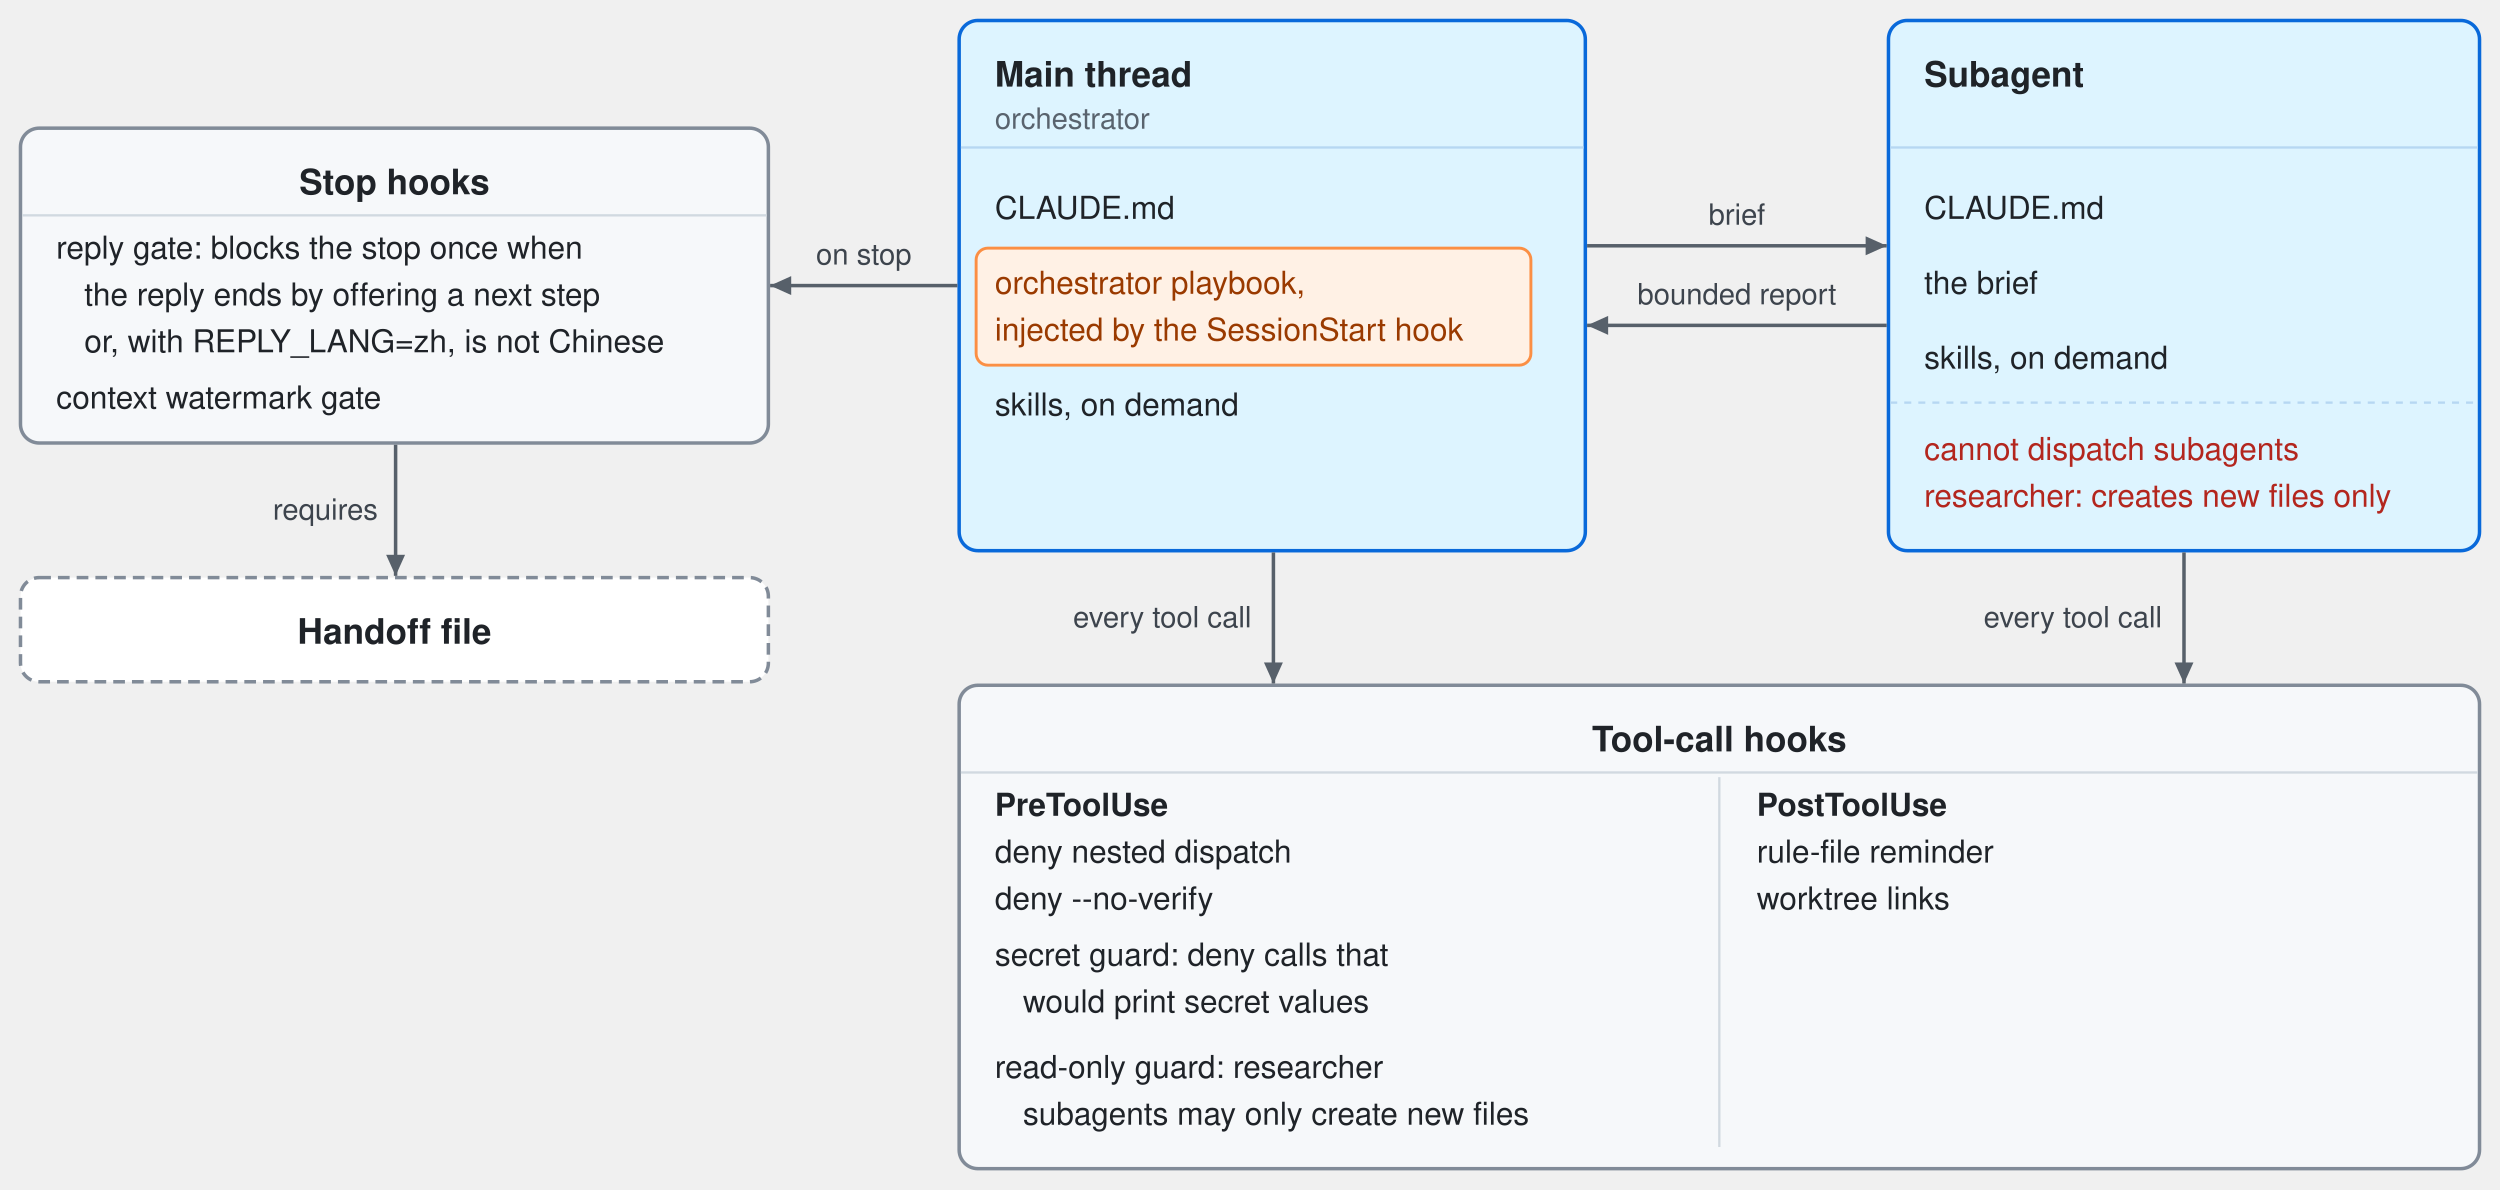
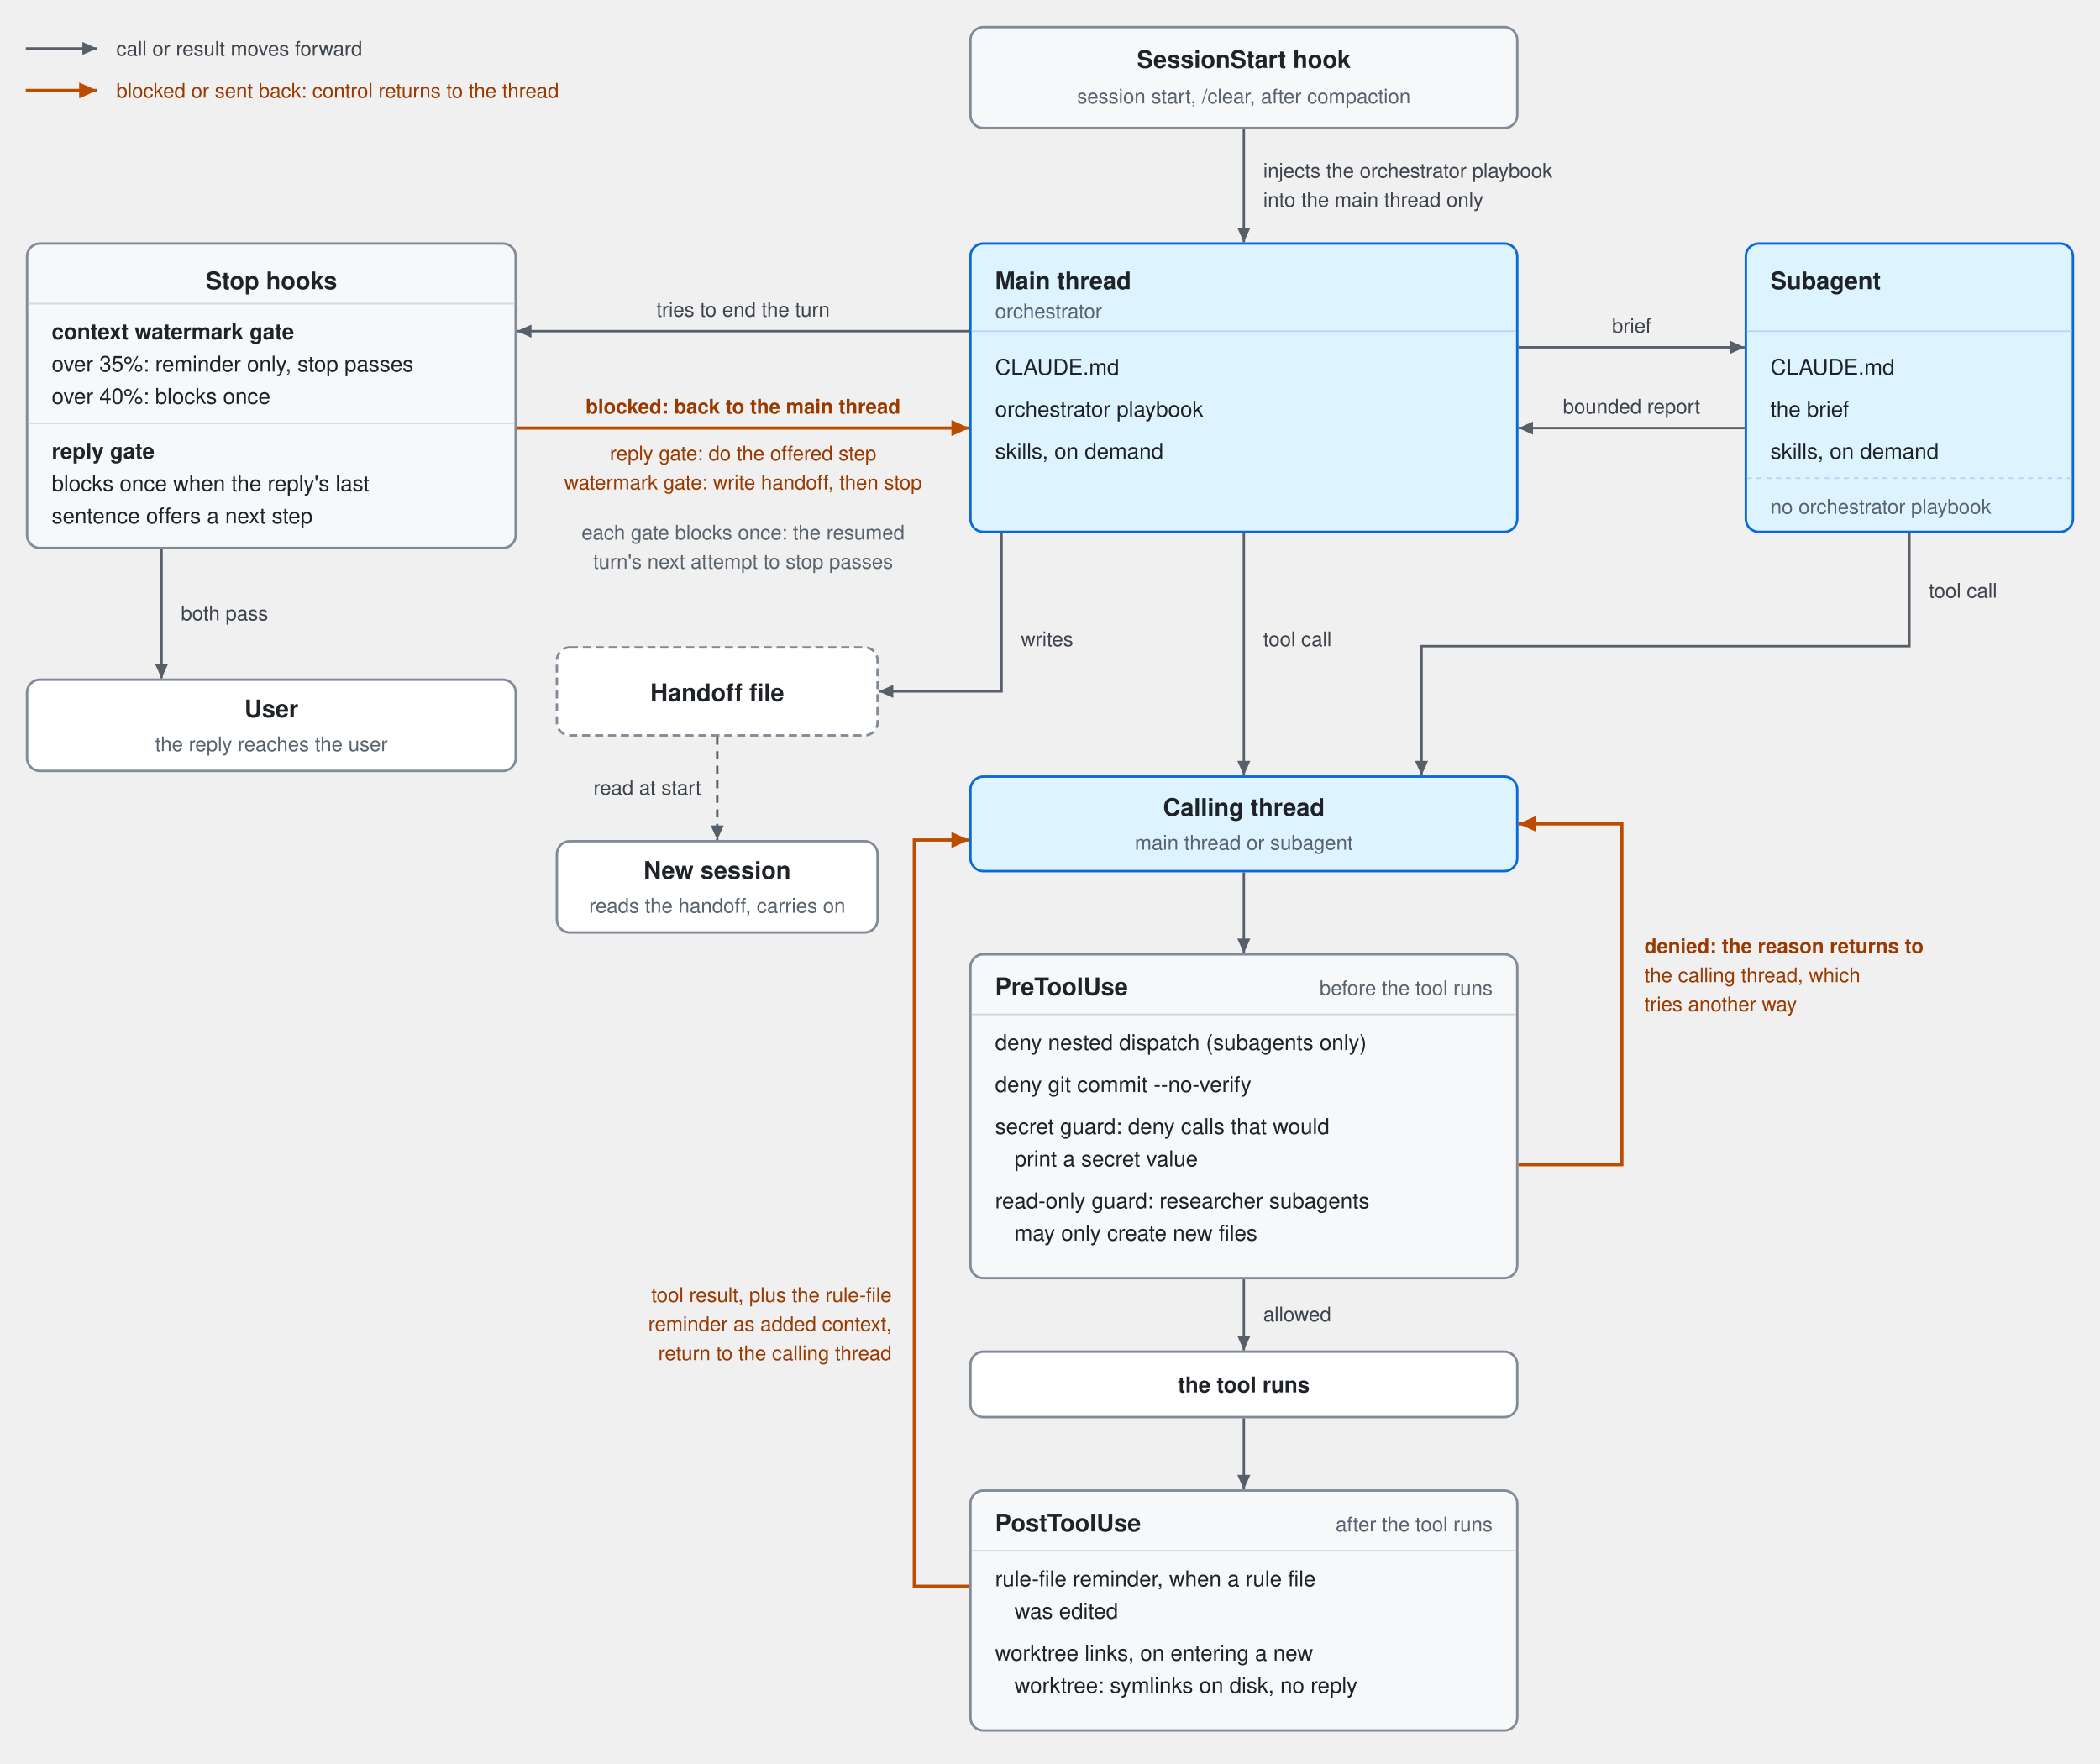
- <svg xmlns="http://www.w3.org/2000/svg" width="1068" height="508" viewBox="0 0 1068 508" role="img" aria-label="Architecture: the main thread (orchestrator) receives CLAUDE.md, the orchestrator playbook injected by the SessionStart hook, and skills on demand. It sends a brief to a subagent, which receives CLAUDE.md, the brief and skills on demand, cannot dispatch subagents, and returns a bounded report; the researcher subagent creates new files only. On every tool call from either thread, tool-call hooks run: PreToolUse denies nested dispatch and --no-verify, the secret guard denies calls that would print secret values, and the read-only guard lets researcher subagents only create new files; PostToolUse adds a rule-file reminder and worktree links. When the main thread stops, the Stop hooks run: the reply gate blocks the stop once when the reply ends by offering a next step or, with REPLY_LANG=zh, is not Chinese, and the context watermark gate requires a handoff file." font-family="system-ui, -apple-system, 'Segoe UI', Helvetica, Arial, sans-serif">
+ <svg xmlns="http://www.w3.org/2000/svg" width="1300" height="1092" viewBox="0 0 1300 1092" role="img" aria-label="Architecture of one turn. At session start, after /clear and after compaction, the SessionStart hook injects the orchestrator playbook into the main thread only; subagents do not receive it. The main thread sends a brief to a subagent, which returns a bounded report. Every tool call from either thread passes PreToolUse before the tool runs: it denies nested dispatch inside subagents, git commit --no-verify, calls that would print a secret value, and anything but creating new files for researcher subagents. A denial sends its reason back to the calling thread, which tries another way; an allowed call runs the tool. After the tool runs, PostToolUse returns a rule-file reminder as added context to the calling thread when a rule file was edited, and links a newly entered worktree on disk without replying. When the main thread tries to end the turn, the Stop hooks run, and if both pass the reply reaches the user. The context watermark gate adds a reminder over 35% and blocks once over 40%; the reply gate blocks once when the reply's last sentence offers a next step. A block returns control to the main thread: after the reply gate it does the offered step, and after the watermark gate it writes the handoff file and then stops, and a new session reads that file to carry on. Each gate blocks once, so the resumed turn's next attempt to stop passes." font-family="system-ui, -apple-system, 'Segoe UI', Helvetica, Arial, sans-serif">
  <defs>
    <marker id="arrow" viewBox="0 0 10 10" refX="10" refY="5" markerWidth="9" markerHeight="9" markerUnits="userSpaceOnUse" orient="auto">
      <path d="M0,0.5 L10,5 L0,9.5 z" fill="#57606a" />
    </marker>
+     <marker id="back" viewBox="0 0 10 10" refX="10" refY="5" markerWidth="11" markerHeight="11" markerUnits="userSpaceOnUse" orient="auto">
+       <path d="M0,0.5 L10,5 L0,9.5 z" fill="#bc4c00" />
+     </marker>
  </defs>
-   <g id="main" transform="translate(409,8)">
-     <rect x="0.75" y="0.75" width="267.5" height="226.5" rx="8" fill="#ddf4ff" stroke="#0969da" stroke-width="1.5" />
-     <text x="16" y="29" font-size="15" font-weight="600" fill="#1f2328">Main thread</text>
-     <text x="16" y="47" font-size="12.5" fill="#59636e">orchestrator</text>
-     <line x1="1.5" y1="55" x2="267.5" y2="55" stroke="#b6d7f2" stroke-width="1" />
-     <text x="16" y="85.5" font-size="13.5" fill="#1f2328">CLAUDE.md</text>
-     <rect x="8" y="98" width="237" height="50" rx="5" fill="#fff1e5" stroke="#fb8f44" stroke-width="1.25" />
-     <text x="16" y="117.5" font-size="13.5" fill="#9a3a00">orchestrator playbook,</text>
-     <text x="16" y="137.5" font-size="13.5" fill="#9a3a00">injected by the SessionStart hook</text>
-     <text x="16" y="169.5" font-size="13.5" fill="#1f2328">skills, on demand</text>
+   <g id="legend">
+     <path d="M16,30 L60,30" fill="none" stroke="#57606a" stroke-width="1.5" marker-end="url(#arrow)" />
+     <text x="72" y="34.5" font-size="12.5" fill="#3d444d">call or result moves forward</text>
+     <path d="M16,56 L60,56" fill="none" stroke="#bc4c00" stroke-width="2" marker-end="url(#back)" />
+     <text x="72" y="60.5" font-size="12.5" fill="#9a3a00">blocked or sent back: control returns to the thread</text>
  </g>
-   <g id="subagent" transform="translate(806,8)">
-     <rect x="0.75" y="0.75" width="252.5" height="226.5" rx="8" fill="#ddf4ff" stroke="#0969da" stroke-width="1.5" />
-     <text x="16" y="29" font-size="15" font-weight="600" fill="#1f2328">Subagent</text>
-     <line x1="1.5" y1="55" x2="252.5" y2="55" stroke="#b6d7f2" stroke-width="1" />
-     <text x="16" y="85.5" font-size="13.5" fill="#1f2328">CLAUDE.md</text>
-     <text x="16" y="117.5" font-size="13.5" fill="#1f2328">the brief</text>
-     <text x="16" y="149.5" font-size="13.5" fill="#1f2328">skills, on demand</text>
-     <line x1="1.5" y1="164" x2="252.5" y2="164" stroke="#b6d7f2" stroke-width="1" stroke-dasharray="3 3" />
-     <text x="16" y="188.5" font-size="13.5" fill="#b3261e">cannot dispatch subagents</text>
-     <text x="16" y="208.5" font-size="13.5" fill="#b3261e">researcher: creates new files only</text>
+   <g id="sessionstart">
+     <rect id="ss-box" x="600.75" y="16.75" width="338.5" height="62.5" rx="8" fill="#f6f8fa" stroke="#818b98" stroke-width="1.5" />
+     <text x="770" y="42" font-size="15" font-weight="600" text-anchor="middle" fill="#1f2328" data-box="ss-box">SessionStart hook</text>
+     <text x="770" y="64" font-size="12.5" text-anchor="middle" fill="#59636e" data-box="ss-box">session start, /clear, after compaction</text>
  </g>
-   <g id="hooks" transform="translate(409,292)">
-     <rect x="0.75" y="0.75" width="649.5" height="206.5" rx="8" fill="#f6f8fa" stroke="#818b98" stroke-width="1.5" />
-     <text x="325.5" y="29" font-size="15" font-weight="600" text-anchor="middle" fill="#1f2328">Tool-call hooks</text>
-     <text x="16" y="56.5" font-size="13.5" font-weight="600" fill="#1f2328">PreToolUse</text>
-     <text x="16" y="76.5" font-size="13.5" fill="#1f2328">deny nested dispatch</text>
-     <text x="16" y="96.5" font-size="13.5" fill="#1f2328">deny --no-verify</text>
-     <text x="16" y="120.5" font-size="13.5" fill="#1f2328">secret guard: deny calls that</text>
-     <text x="28" y="140.5" font-size="13.5" fill="#1f2328">would print secret values</text>
-     <text x="16" y="168.5" font-size="13.5" fill="#1f2328">read-only guard: researcher</text>
-     <text x="28" y="188.5" font-size="13.5" fill="#1f2328">subagents may only create new files</text>
-     <text x="341.5" y="56.5" font-size="13.5" font-weight="600" fill="#1f2328">PostToolUse</text>
-     <text x="341.5" y="76.5" font-size="13.5" fill="#1f2328">rule-file reminder</text>
-     <text x="341.5" y="96.5" font-size="13.5" fill="#1f2328">worktree links</text>
-     <line x1="325.5" y1="40" x2="325.5" y2="198" stroke="#d1d9e0" stroke-width="1" />
-     <line x1="1.5" y1="38" x2="649.5" y2="38" stroke="#d1d9e0" stroke-width="1" />
+   <path d="M770,80 L770,150" fill="none" stroke="#57606a" stroke-width="1.5" marker-end="url(#arrow)" />
+   <text x="782" y="110" font-size="12.5" text-anchor="start" fill="#3d444d">injects the orchestrator playbook</text>
+   <text x="782" y="128" font-size="12.5" text-anchor="start" fill="#3d444d">into the main thread only</text>
+   <g id="main">
+     <rect id="main-box" x="600.75" y="150.75" width="338.5" height="178.5" rx="8" fill="#ddf4ff" stroke="#0969da" stroke-width="1.5" />
+     <text x="616" y="179" font-size="15" font-weight="600" fill="#1f2328" data-box="main-box">Main thread</text>
+     <text x="616" y="197" font-size="12.5" fill="#59636e" data-box="main-box">orchestrator</text>
+     <line x1="601.5" y1="205" x2="938.5" y2="205" stroke="#b6d7f2" stroke-width="1" />
+     <text x="616" y="232" font-size="13.5" fill="#1f2328" data-box="main-box">CLAUDE.md</text>
+     <text x="616" y="258" font-size="13.5" fill="#1f2328" data-box="main-box">orchestrator playbook</text>
+     <text x="616" y="284" font-size="13.5" fill="#1f2328" data-box="main-box">skills, on demand</text>
  </g>
-   <g id="stop" transform="translate(8,54)">
-     <rect x="0.75" y="0.75" width="319.5" height="134.5" rx="8" fill="#f6f8fa" stroke="#818b98" stroke-width="1.5" />
-     <text x="160.5" y="29" font-size="15" font-weight="600" text-anchor="middle" fill="#1f2328">Stop hooks</text>
-     <line x1="1.5" y1="38" x2="319.5" y2="38" stroke="#d1d9e0" stroke-width="1" />
-     <text x="16" y="56.5" font-size="13.5" fill="#1f2328">reply gate: blocks the stop once when</text>
-     <text x="28" y="76.5" font-size="13.5" fill="#1f2328">the reply ends by offering a next step</text>
-     <text x="28" y="96.5" font-size="13.5" fill="#1f2328">or, with REPLY_LANG=zh, is not Chinese</text>
-     <text x="16" y="120.5" font-size="13.5" fill="#1f2328">context watermark gate</text>
+   <g id="subagent">
+     <rect id="sub-box" x="1080.75" y="150.75" width="202.5" height="178.5" rx="8" fill="#ddf4ff" stroke="#0969da" stroke-width="1.5" />
+     <text x="1096" y="179" font-size="15" font-weight="600" fill="#1f2328" data-box="sub-box">Subagent</text>
+     <line x1="1081.5" y1="205" x2="1282.5" y2="205" stroke="#b6d7f2" stroke-width="1" />
+     <text x="1096" y="232" font-size="13.5" fill="#1f2328" data-box="sub-box">CLAUDE.md</text>
+     <text x="1096" y="258" font-size="13.5" fill="#1f2328" data-box="sub-box">the brief</text>
+     <text x="1096" y="284" font-size="13.5" fill="#1f2328" data-box="sub-box">skills, on demand</text>
+     <line x1="1081.5" y1="296" x2="1282.5" y2="296" stroke="#b6d7f2" stroke-width="1" stroke-dasharray="3 3" />
+     <text x="1096" y="318" font-size="12.5" fill="#59636e" data-box="sub-box">no orchestrator playbook</text>
  </g>
-   <g id="handoff" transform="translate(8,246)">
-     <rect x="0.75" y="0.75" width="319.5" height="44.5" rx="8" fill="#ffffff" stroke="#818b98" stroke-width="1.5" stroke-dasharray="5 3" />
-     <text x="160.5" y="29" font-size="15" font-weight="600" text-anchor="middle" fill="#1f2328">Handoff file</text>
+   <path d="M940,215 L1080,215" fill="none" stroke="#57606a" stroke-width="1.5" marker-end="url(#arrow)" />
+   <text x="1010" y="206" font-size="12.5" text-anchor="middle" fill="#3d444d">brief</text>
+   <path d="M1080,265 L940,265" fill="none" stroke="#57606a" stroke-width="1.5" marker-end="url(#arrow)" />
+   <text x="1010" y="256" font-size="12.5" text-anchor="middle" fill="#3d444d">bounded report</text>
+   <g id="stop">
+     <rect id="stop-box" x="16.75" y="150.75" width="302.5" height="188.5" rx="8" fill="#f6f8fa" stroke="#818b98" stroke-width="1.5" />
+     <text x="168" y="179" font-size="15" font-weight="600" text-anchor="middle" fill="#1f2328" data-box="stop-box">Stop hooks</text>
+     <line x1="17.5" y1="188" x2="318.5" y2="188" stroke="#d1d9e0" stroke-width="1" />
+     <text x="32" y="210" font-size="13.5" font-weight="600" fill="#1f2328" data-box="stop-box">context watermark gate</text>
+     <text x="32" y="230" font-size="13.5" fill="#1f2328" data-box="stop-box">over 35%: reminder only, stop passes</text>
+     <text x="32" y="250" font-size="13.5" fill="#1f2328" data-box="stop-box">over 40%: blocks once</text>
+     <line x1="17.5" y1="262" x2="318.5" y2="262" stroke="#d1d9e0" stroke-width="1" />
+     <text x="32" y="284" font-size="13.5" font-weight="600" fill="#1f2328" data-box="stop-box">reply gate</text>
+     <text x="32" y="304" font-size="13.5" fill="#1f2328" data-box="stop-box">blocks once when the reply's last</text>
+     <text x="32" y="324" font-size="13.5" fill="#1f2328" data-box="stop-box">sentence offers a next step</text>
  </g>
-   <path d="M678,105 L806,105" fill="none" stroke="#57606a" stroke-width="1.5" marker-end="url(#arrow)" />
-   <text x="742" y="96" font-size="12.5" text-anchor="middle" fill="#3d444d">brief</text>
-   <path d="M806,139 L678,139" fill="none" stroke="#57606a" stroke-width="1.5" marker-end="url(#arrow)" />
-   <text x="742" y="130" font-size="12.5" text-anchor="middle" fill="#3d444d">bounded report</text>
-   <path d="M544,236 L544,292" fill="none" stroke="#57606a" stroke-width="1.5" marker-end="url(#arrow)" />
-   <text x="496.5" y="268" font-size="12.5" text-anchor="middle" fill="#3d444d">every tool call</text>
-   <path d="M933,236 L933,292" fill="none" stroke="#57606a" stroke-width="1.5" marker-end="url(#arrow)" />
-   <text x="885.5" y="268" font-size="12.5" text-anchor="middle" fill="#3d444d">every tool call</text>
-   <path d="M409,122 L329,122" fill="none" stroke="#57606a" stroke-width="1.5" marker-end="url(#arrow)" />
-   <text x="369" y="113" font-size="12.5" text-anchor="middle" fill="#3d444d">on stop</text>
-   <path d="M169,190 L169,246" fill="none" stroke="#57606a" stroke-width="1.5" marker-end="url(#arrow)" />
-   <text x="139" y="222" font-size="12.5" text-anchor="middle" fill="#3d444d">requires</text>
+   <path d="M600,205 L320,205" fill="none" stroke="#57606a" stroke-width="1.5" marker-end="url(#arrow)" />
+   <text x="460" y="196" font-size="12.5" text-anchor="middle" fill="#3d444d">tries to end the turn</text>
+   <path d="M320,265 L600,265" fill="none" stroke="#bc4c00" stroke-width="2" marker-end="url(#back)" />
+   <text x="460" y="256" font-size="12.5" font-weight="600" text-anchor="middle" fill="#9a3a00">blocked: back to the main thread</text>
+   <text x="460" y="285" font-size="12.5" text-anchor="middle" fill="#9a3a00">reply gate: do the offered step</text>
+   <text x="460" y="303" font-size="12.5" text-anchor="middle" fill="#9a3a00">watermark gate: write handoff, then stop</text>
+   <text x="460" y="334" font-size="12.5" text-anchor="middle" fill="#59636e">each gate blocks once: the resumed</text>
+   <text x="460" y="352" font-size="12.5" text-anchor="middle" fill="#59636e">turn's next attempt to stop passes</text>
+   <path d="M100,340 L100,420" fill="none" stroke="#57606a" stroke-width="1.5" marker-end="url(#arrow)" />
+   <text x="112" y="384" font-size="12.5" text-anchor="start" fill="#3d444d">both pass</text>
+   <g id="user">
+     <rect id="user-box" x="16.75" y="420.75" width="302.5" height="56.5" rx="8" fill="#ffffff" stroke="#818b98" stroke-width="1.5" />
+     <text x="168" y="444" font-size="15" font-weight="600" text-anchor="middle" fill="#1f2328" data-box="user-box">User</text>
+     <text x="168" y="465" font-size="12.5" text-anchor="middle" fill="#59636e" data-box="user-box">the reply reaches the user</text>
+   </g>
+   <g id="handoff">
+     <rect id="handoff-box" x="344.75" y="400.75" width="198.5" height="54.5" rx="8" fill="#ffffff" stroke="#818b98" stroke-width="1.5" stroke-dasharray="5 3" />
+     <text x="444" y="434" font-size="15" font-weight="600" text-anchor="middle" fill="#1f2328" data-box="handoff-box">Handoff file</text>
+   </g>
+   <path d="M620,330 L620,428 L544,428" fill="none" stroke="#57606a" stroke-width="1.5" marker-end="url(#arrow)" />
+   <text x="632" y="400" font-size="12.5" text-anchor="start" fill="#3d444d">writes</text>
+   <g id="newsession">
+     <rect id="new-box" x="344.75" y="520.75" width="198.5" height="56.5" rx="8" fill="#ffffff" stroke="#818b98" stroke-width="1.5" />
+     <text x="444" y="544" font-size="15" font-weight="600" text-anchor="middle" fill="#1f2328" data-box="new-box">New session</text>
+     <text x="444" y="565" font-size="12.5" text-anchor="middle" fill="#59636e" data-box="new-box">reads the handoff, carries on</text>
+   </g>
+   <path d="M444,456 L444,520" fill="none" stroke="#57606a" stroke-width="1.5" stroke-dasharray="5 4" marker-end="url(#arrow)" />
+   <text x="434" y="492" font-size="12.5" text-anchor="end" fill="#3d444d">read at start</text>
+   <path d="M770,330 L770,480" fill="none" stroke="#57606a" stroke-width="1.5" marker-end="url(#arrow)" />
+   <text x="782" y="400" font-size="12.5" text-anchor="start" fill="#3d444d">tool call</text>
+   <path d="M1182,330 L1182,400 L880,400 L880,480" fill="none" stroke="#57606a" stroke-width="1.5" marker-end="url(#arrow)" />
+   <text x="1194" y="370" font-size="12.5" text-anchor="start" fill="#3d444d">tool call</text>
+   <g id="caller">
+     <rect id="caller-box" x="600.75" y="480.75" width="338.5" height="58.5" rx="8" fill="#ddf4ff" stroke="#0969da" stroke-width="1.5" />
+     <text x="770" y="505" font-size="15" font-weight="600" text-anchor="middle" fill="#1f2328" data-box="caller-box">Calling thread</text>
+     <text x="770" y="526" font-size="12.5" text-anchor="middle" fill="#59636e" data-box="caller-box">main thread or subagent</text>
+   </g>
+   <path d="M770,540 L770,590" fill="none" stroke="#57606a" stroke-width="1.5" marker-end="url(#arrow)" />
+   <g id="pre">
+     <rect id="pre-box" x="600.75" y="590.75" width="338.5" height="200.5" rx="8" fill="#f6f8fa" stroke="#818b98" stroke-width="1.5" />
+     <text x="616" y="616" font-size="15" font-weight="600" fill="#1f2328" data-box="pre-box">PreToolUse</text>
+     <text x="924" y="616" font-size="12.5" text-anchor="end" fill="#59636e" data-box="pre-box">before the tool runs</text>
+     <line x1="601.5" y1="628" x2="938.5" y2="628" stroke="#d1d9e0" stroke-width="1" />
+     <text x="616" y="650" font-size="13.5" fill="#1f2328" data-box="pre-box">deny nested dispatch (subagents only)</text>
+     <text x="616" y="676" font-size="13.5" fill="#1f2328" data-box="pre-box">deny git commit --no-verify</text>
+     <text x="616" y="702" font-size="13.5" fill="#1f2328" data-box="pre-box">secret guard: deny calls that would</text>
+     <text x="628" y="722" font-size="13.5" fill="#1f2328" data-box="pre-box">print a secret value</text>
+     <text x="616" y="748" font-size="13.5" fill="#1f2328" data-box="pre-box">read-only guard: researcher subagents</text>
+     <text x="628" y="768" font-size="13.5" fill="#1f2328" data-box="pre-box">may only create new files</text>
+   </g>
+   <path d="M770,792 L770,836" fill="none" stroke="#57606a" stroke-width="1.5" marker-end="url(#arrow)" />
+   <text x="782" y="818" font-size="12.5" text-anchor="start" fill="#3d444d">allowed</text>
+   <g id="tool">
+     <rect id="tool-box" x="600.75" y="836.75" width="338.5" height="40.5" rx="8" fill="#ffffff" stroke="#818b98" stroke-width="1.5" />
+     <text x="770" y="862" font-size="13.5" font-weight="600" text-anchor="middle" fill="#1f2328" data-box="tool-box">the tool runs</text>
+   </g>
+   <path d="M770,878 L770,922" fill="none" stroke="#57606a" stroke-width="1.5" marker-end="url(#arrow)" />
+   <g id="post">
+     <rect id="post-box" x="600.75" y="922.75" width="338.5" height="148.5" rx="8" fill="#f6f8fa" stroke="#818b98" stroke-width="1.5" />
+     <text x="616" y="948" font-size="15" font-weight="600" fill="#1f2328" data-box="post-box">PostToolUse</text>
+     <text x="924" y="948" font-size="12.5" text-anchor="end" fill="#59636e" data-box="post-box">after the tool runs</text>
+     <line x1="601.5" y1="960" x2="938.5" y2="960" stroke="#d1d9e0" stroke-width="1" />
+     <text x="616" y="982" font-size="13.5" fill="#1f2328" data-box="post-box">rule-file reminder, when a rule file</text>
+     <text x="628" y="1002" font-size="13.5" fill="#1f2328" data-box="post-box">was edited</text>
+     <text x="616" y="1028" font-size="13.5" fill="#1f2328" data-box="post-box">worktree links, on entering a new</text>
+     <text x="628" y="1048" font-size="13.5" fill="#1f2328" data-box="post-box">worktree: symlinks on disk, no reply</text>
+   </g>
+   <path d="M940,721 L1004,721 L1004,510 L940,510" fill="none" stroke="#bc4c00" stroke-width="2" marker-end="url(#back)" />
+   <text x="1018" y="590" font-size="12.5" font-weight="600" text-anchor="start" fill="#9a3a00">denied: the reason returns to</text>
+   <text x="1018" y="608" font-size="12.5" text-anchor="start" fill="#9a3a00">the calling thread, which</text>
+   <text x="1018" y="626" font-size="12.5" text-anchor="start" fill="#9a3a00">tries another way</text>
+   <path d="M600,982 L566,982 L566,520 L600,520" fill="none" stroke="#bc4c00" stroke-width="2" marker-end="url(#back)" />
+   <text x="552" y="806" font-size="12.5" text-anchor="end" fill="#9a3a00">tool result, plus the rule-file</text>
+   <text x="552" y="824" font-size="12.5" text-anchor="end" fill="#9a3a00">reminder as added context,</text>
+   <text x="552" y="842" font-size="12.5" text-anchor="end" fill="#9a3a00">return to the calling thread</text>
</svg>
